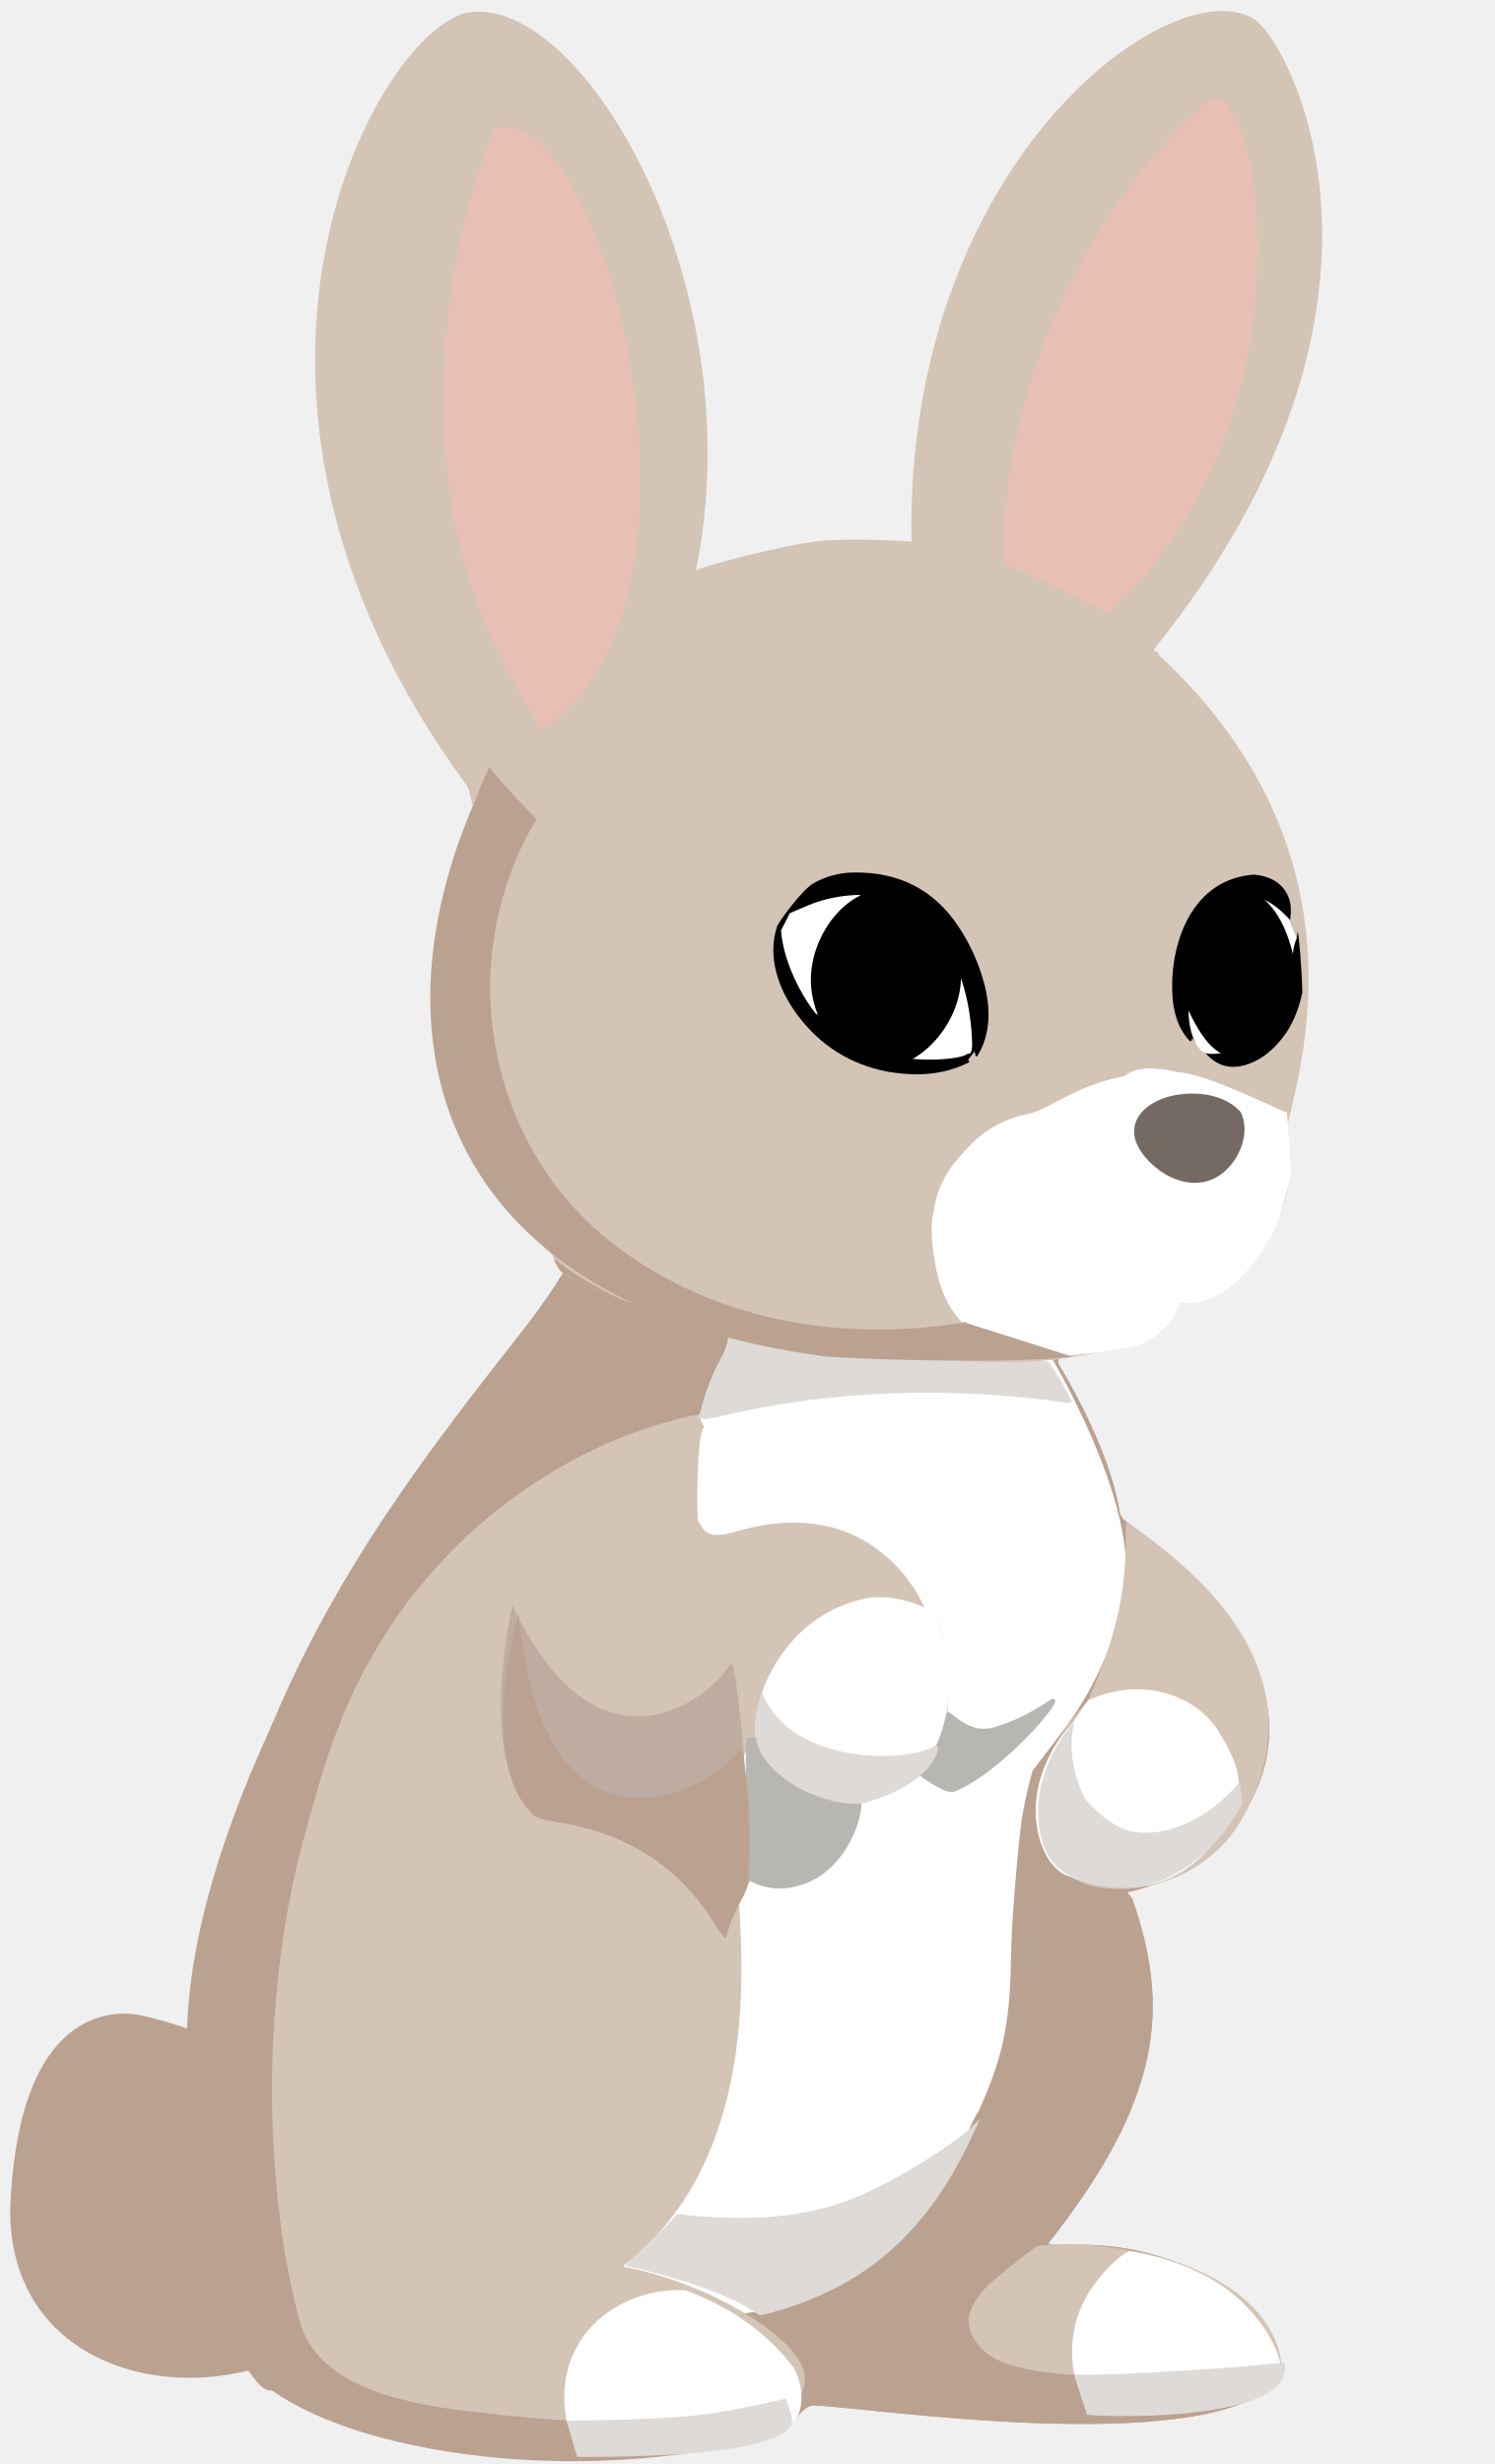
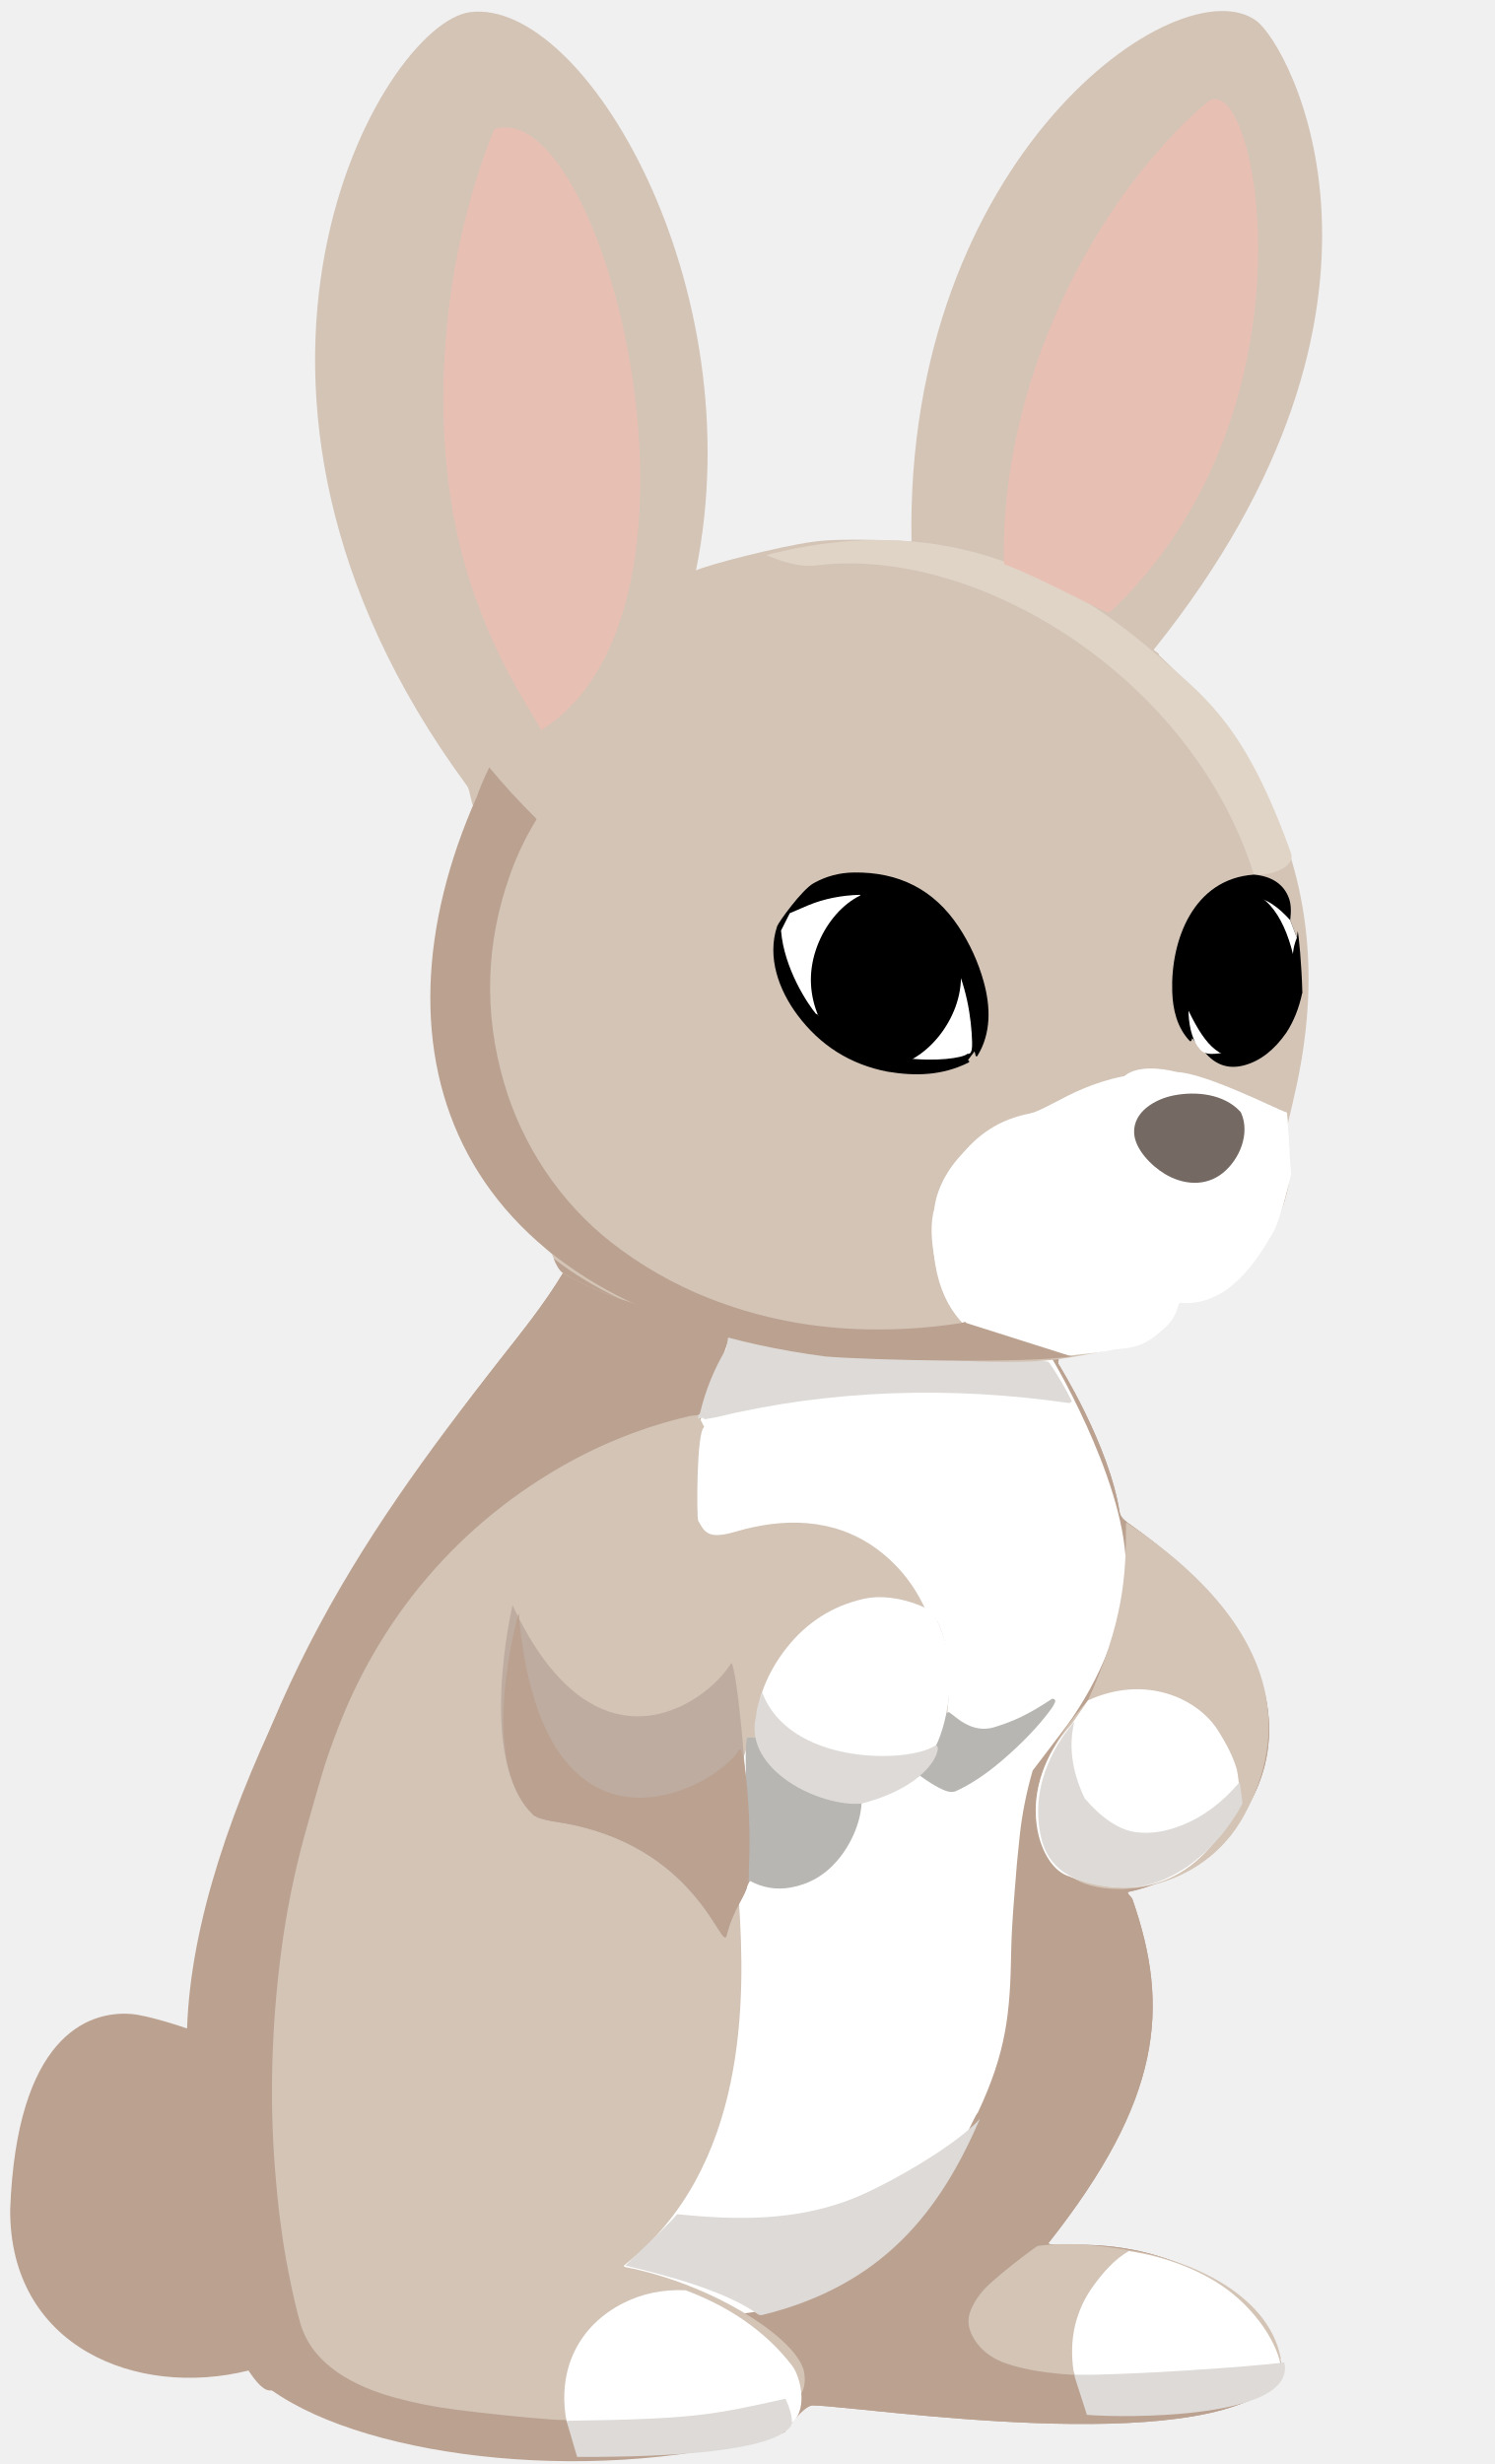
<svg xmlns="http://www.w3.org/2000/svg" width="100%" height="100%" viewBox="0 0 728 1200" version="1.1" xml:space="preserve" style="fill-rule:evenodd;clip-rule:evenodd;stroke-linejoin:round;stroke-miterlimit:2;">
  <g id="Body">
    <path d="M515.407,664.054C515.407,664.054 540.165,703.406 545.357,736.59C545.81,739.483 549.257,741.587 551.64,743.298C668.35,827.097 607.643,909.142 549.619,921.383C548.362,921.649 551.275,924.105 551.5,924.748C570.028,977.699 565.945,1022.39 510.753,1092.296C509.794,1093.51 518.365,1093.39 522.186,1093.296C598.364,1091.417 634.342,1148.179 621.49,1160.583C583.398,1197.346 421.637,1172.122 395.917,1171.444C391.27,1171.321 382.09,1184.56 382.09,1184.56C293.53,1210.98 180.247,1197.978 132.466,1164.17C88.97,1133.395 88.935,987.098 91.115,987.91C94.54,885.042 172.81,752.09 243.59,662.09C253.511,649.475 265.42,634.727 274.22,619.96C274.35,619.74 274.276,619.953 274.276,619.953C274.276,619.953 306.823,507.07 413.933,518.906C531.192,531.863 515.407,664.054 515.407,664.054Z" style="fill:rgb(187,161,144);" />
    <path d="M515.407,664.054C515.407,664.054 540.165,703.406 545.357,736.59C545.81,739.483 549.257,741.587 551.64,743.298C668.35,827.097 607.643,909.142 549.619,921.383C548.362,921.649 551.275,924.105 551.5,924.748C570.028,977.699 565.945,1022.39 510.753,1092.296C509.794,1093.51 518.365,1093.39 522.186,1093.296C598.364,1091.417 634.342,1148.179 621.49,1160.583C583.398,1197.346 421.637,1172.122 395.917,1171.444C391.27,1171.321 382.09,1184.56 382.09,1184.56C293.53,1210.98 197.626,1192.07 132.466,1164.17C131.685,1163.836 128.779,1166.315 121.033,1154.474C66.624,1168.022 4.593,1142.997 4.96,1076.03C8.133,991.923 42.627,979.39 63.497,980.8C71.722,981.356 88.935,987.098 91.115,987.91C91.54,984.042 92.072,985.154 92.72,981.25C116.939,835.395 172.81,752.09 243.59,662.09C253.511,649.475 265.42,634.727 274.22,619.96C274.35,619.74 274.276,619.953 274.276,619.953C274.276,619.953 306.823,507.07 413.933,518.906C531.192,531.863 515.407,664.054 515.407,664.054Z" style="fill:rgb(187,161,144);" />
    <path d="M510.51,658.65C510.927,658.622 547.06,718.91 548.39,761.36C549.214,787.644 535.12,819.16 519.72,840.24C517.518,843.252 502.99,862.26 502.99,862.26C499.943,872.733 497.837,883.313 496.67,894C495.683,902.96 494.853,912.1 494.18,921.42C494.18,921.42 492.73,937.82 492.52,950.25C492.03,980.34 490.24,999.14 476.25,1028.92C472.417,1032.227 448.8,1105.578 372.8,1124.772C344.29,1131.971 318.793,1121.39 297.566,1104.33C335.259,1027.357 348.169,990.537 355.73,939.6C356.991,931.104 365.232,916.118 365.23,916.02C364.517,882.367 356.43,759.26 340.82,748.13C340.647,748.007 339.41,744.1 338.35,740.9C333.417,726.009 334.03,711.61 339.22,696.94C339.627,695.8 356.489,646.917 357.27,647.07C415.4,658.44 455.03,662.35 510.51,658.65Z" style="fill:white;fill-rule:nonzero;" />
    <path d="M340.01,689.15L343.02,694.99C339.18,696.79 339.275,739.237 340.05,740.59C343.19,746.07 344.59,749.97 358.39,745.91C381.392,739.143 405.67,739.17 426.11,753.66C436.717,761.187 444.91,771.173 450.69,783.62C466.743,792.08 463.295,842.062 456.88,850.62C409.661,913.609 369.147,849.587 368,848.18C363.67,842.868 356.027,866.65 359.965,926.748C362.973,972.642 364.543,1055.787 304.15,1103.12C303.791,1103.401 303.931,1103.974 304.38,1104.06C347.447,1112.333 389.308,1139.554 391.7,1155.58C394.594,1174.973 375.46,1180.03 275.83,1178.59C273.463,1178.597 271.147,1178.513 268.88,1178.34C253.86,1177.207 238.15,1175.593 221.75,1173.5C211.583,1172.2 201.797,1170.26 192.39,1167.68C173.13,1162.41 152.2,1152.1 146.22,1131.31C144.453,1125.157 142.557,1116.967 140.53,1106.74C137.597,1091.98 135.4,1075.21 133.94,1056.43C131.247,1021.91 132.243,986.643 136.93,950.63C139.463,931.13 143.32,912.003 148.5,893.25C152.42,879.07 155.553,868.197 157.9,860.63C159.54,855.323 161.88,848.747 164.92,840.9C174.28,816.7 187.68,793.17 204.54,772.54C223.733,749.06 246.657,729.653 273.31,714.32C292.683,703.167 313.347,694.987 335.3,689.78C336.453,689.507 338.023,689.297 340.01,689.15Z" style="fill:rgb(211,196,182);fill-rule:nonzero;" />
    <path d="M552.79,1096.31C575.62,1100.13 617.356,1115.405 623.82,1148.446C625.085,1154.915 535.187,1156.334 528.824,1156.583C528.592,1156.592 522.68,1156.56 522.34,1156.54C511.54,1155.88 500.47,1154.49 490.73,1151.27C483.29,1148.81 477.08,1144.49 473.45,1137.3C471.343,1133.14 471.157,1129.007 472.89,1124.9C474.837,1120.273 477.927,1116.023 482.16,1112.15C487.627,1107.15 498.687,1098.37 505.34,1093.81C521.327,1091.637 537.81,1093.803 552.79,1096.31Z" style="fill:rgb(211,196,182);fill-rule:nonzero;" />
    <path d="M548.62,741.42C642.73,804.11 617.494,862.553 606.17,883.71C585.497,922.335 537.582,926.057 521.255,913.627C501.96,898.937 493.175,869.141 529.9,828.12C546.985,790.194 548.547,768.056 548.422,742.279C548.419,741.7 548.611,741.414 548.62,741.42Z" style="fill:rgb(211,196,182);fill-rule:nonzero;" />
    <path d="M623.833,1151.52C618.113,1172.573 567.723,1172.257 528.49,1171.864C528.143,1171.044 522.94,1155.093 522.88,1154.66C520.607,1138.92 523.92,1124.98 532.82,1112.84C536.887,1107.3 542.543,1100.457 549.79,1096.31C567.29,1098.9 586.51,1105.79 600.39,1117.08C610.697,1125.473 620.74,1138.287 623.833,1151.52Z" style="fill:white;fill-rule:nonzero;" />
    <path d="M333.95,1115.39C354.35,1123.05 372.49,1134.81 385.83,1152.13C390.32,1157.96 394.019,1175.731 384.06,1180.887C366.954,1189.744 312.52,1193.388 280,1191.581C280.293,1191.668 276.237,1179.083 275.83,1178.59C271.46,1154.03 281.72,1132.66 303.7,1121.58C312.86,1116.96 322.943,1114.897 333.95,1115.39Z" style="fill:white;fill-rule:nonzero;" />
    <path d="M625.49,1150.52C631.997,1178.127 547.28,1177.677 529.4,1176.05L523.42,1157.5L523.49,1156.54C547.723,1156.933 610.77,1152.573 625.49,1150.52Z" style="fill:rgb(221,218,215);" />
    <path d="M384.87,1182.01C374.955,1193.735 327.994,1196.696 281.09,1196.56L276,1179.2C276.52,1179.007 276.906,1178.933 277.16,1178.93C337.633,1178.137 346.993,1176.15 382.58,1168.21C382.58,1168.21 387.669,1178.7 384.87,1182.01Z" style="fill:rgb(221,218,215);" />
    <path d="M444.96,862.46C445.678,861.739 433.507,838.837 462.243,833.84C465.289,835.76 473.211,844.625 484.43,841.13C493.391,838.339 500.377,835.317 512.21,827.47C512.476,827.294 512.76,827.28 513,827.32C513.73,827.42 514.19,828.17 513.92,828.85C513.46,830.017 512.897,831.057 512.23,831.97C506.13,840.37 498,848.903 487.84,857.57C480.087,864.183 472.613,869.12 465.42,872.38C464.567,872.767 462.869,872.767 461.65,872.46C455.74,870.973 444.96,862.46 444.96,862.46Z" style="fill:rgb(183,182,178);" />
    <path d="M364,846.294C364.198,846.069 421.692,844.778 419.64,878.38C419.038,888.235 414.187,898.807 407.62,906.36C401.46,913.447 393.86,917.76 384.82,919.3C378.047,920.46 371.517,919.367 365.23,916.02C365.143,915.973 364.987,915.937 364.76,915.91C364.657,915.899 364.522,915.875 364.356,915.839C364.592,915.842 364.71,915.385 364.71,914.47C364.71,897.462 361.847,848.748 364,846.294Z" style="fill:rgb(183,182,178);" />
    <path d="M453.69,784.62C470.537,810.547 459.231,845.5 455.12,851.37C417.418,905.205 357.53,863.281 371.16,824.14C373.86,816.387 377.87,809.157 383.19,802.45C393.103,789.943 405.667,782 420.88,778.62C430.807,776.413 443.743,779.08 453.69,784.62Z" style="fill:white;fill-rule:nonzero;" />
    <path d="M602.73,879.471C596.604,890.203 575.578,935.162 519.573,913.396C504.956,907.715 493.527,871.072 522.06,839.57L529.9,828.12C557.947,815.313 583.44,827.12 593.35,842.92C596.934,848.634 600.194,854.528 602.257,861.207C602.835,863.079 604.826,875.801 602.73,879.471Z" style="fill:white;fill-rule:nonzero;" />
    <path d="M371.245,824.27L371.16,824.14C371.213,824.12 371.267,824.103 371.32,824.09L371.245,824.27ZM455.12,850.37C459.693,847.547 456.784,868.735 419.64,878.38C399.193,880.147 362.225,861.969 368.13,836.23C368.583,831.823 369.621,828.169 371.245,824.27C384.494,859.44 441.326,858.887 455.12,850.37Z" style="fill:rgb(221,218,215);" />
    <path d="M546.14,919.34C520.86,918.36 510.333,908.601 507.16,895.23C500.683,867.935 516.613,845.983 523.28,838.57C519.98,851.743 523,864.84 528.34,875.86C536.237,885.189 545.093,891.197 553,892.27C559.993,893.223 567.43,892.153 575.31,889.06C585.963,884.88 595.437,877.837 603.73,867.93C603.797,868.417 603.877,868.677 603.97,868.71L605.17,878.35C594.06,899.48 571.278,920.315 546.14,919.34Z" style="fill:rgb(221,218,215);" />
    <path d="M477.25,1031.92C458.023,1076.607 430.271,1112.939 371.351,1127.412C370.598,1127.597 369.811,1127.512 369.181,1127.062C352.971,1115.492 324.08,1107.98 304.66,1103.38C304.32,1103.3 324.69,1084.577 329.83,1078.33C359.057,1081.39 387.38,1081.61 414.8,1070.99C430.8,1064.797 465.417,1045.227 477.25,1031.92Z" style="fill:rgb(221,218,215);fill-rule:nonzero;" />
    <path d="M522.06,682.42C521.44,683.053 520.923,683.34 520.51,683.28C463.03,674.98 404.4,676.69 348.27,690.32C347.497,690.507 345.793,690.81 343.16,691.23C342.787,690.397 341.74,690.317 340.02,690.99L340.01,689.15C340.563,688.857 340.877,688.557 340.95,688.25C343.53,677.29 347.717,666.94 353.51,657.2C353.803,657.32 355.12,647.943 355.46,647.07C401.39,659.09 444.88,664.11 495.46,660.43C496.02,660.32 496.61,660.36 497.16,660.54C501.387,661.913 505.683,662.76 510.05,663.08C510.46,663.11 510.84,663.33 511.08,663.68C515.2,669.72 518.86,675.967 522.06,682.42Z" style="fill:rgb(221,218,215);fill-rule:nonzero;" />
    <g transform="matrix(1.615615,0,0,1.245855,173.1478,72.37901)">
      <path d="M118.13,678.803C117.737,682.845 113.845,688.123 111.919,698.37C110.482,706.008 103.206,662.498 60.749,654.138C55.286,653.062 53.971,651.809 53.532,651.259C36.336,629.767 47.342,569.405 47.342,569.405C72.356,638.904 105.784,607.886 113.151,592.226C114.852,588.612 120.057,658.944 118.13,678.803Z" style="fill:rgb(190,172,160);" />
    </g>
    <g transform="matrix(1.615615,0,0,1.245855,173.1478,72.37901)">
      <path d="M118.13,678.803C117.737,682.845 113.845,688.123 111.919,698.37C110.482,706.008 103.206,662.498 60.749,654.138C55.286,653.062 53.971,651.809 53.532,651.259C36.336,629.767 49.199,572.46 49.199,572.46C56.263,677.275 108.265,641.598 115.632,625.938C117.333,622.324 120.057,658.944 118.13,678.803Z" style="fill:rgb(187,161,144);" />
    </g>
  </g>
  <g id="Head">
    <path d="M513.51,662.2C460.999,668.383 320.995,648.522 274.22,619.96C271.208,618.121 269.019,610.979 268.86,610.83C198.227,544.725 201.777,470.52 230.695,392.839C231.353,391.072 248.042,324.468 338.985,277.809C343.705,275.388 378.939,266.143 396.434,263.791C412.131,261.681 443.95,263.7 443.95,263.7C519.67,278.65 563.477,318.148 564.33,318.937C678.777,424.739 623.736,543.816 626.515,553.807C634.149,581.264 618.906,617.741 572.373,634.643C569.988,635.509 567.288,652.497 553.285,654.863C545.927,656.107 526.899,660.623 513.51,662.2Z" style="fill:rgb(211,196,182);" />
    <path d="M338.985,277.809C338.045,282.444 307.332,481.395 230.695,392.839C229.461,391.414 229.003,384.799 227.468,382.713C83.766,187.533 186.153,11.445 228.909,5.928C284.583,-1.256 367.042,139.468 338.985,277.809Z" style="fill:rgb(211,196,182);" />
    <path d="M564.33,318.937C451.486,350.274 443.95,263.7 443.95,263.7C440.67,76.65 574.187,-17.644 611.967,10.157C627.868,21.858 697.45,147.556 561.934,316.407C561.707,316.688 565.449,318.626 564.33,318.937Z" style="fill:rgb(211,196,182);" />
    <path d="M626.84,541.94C626.84,541.94 628.79,571.7 628.76,571.92C628.76,571.92 623.725,593.662 620.11,600C612.325,613.648 598.307,636.503 574.906,634.49C572.078,634.247 577.39,654.13 530.1,659.2C519.368,660.351 509.783,661.747 500.61,659.18C496.643,658.067 448.277,656.142 455.07,588.78C456.427,575.323 468.328,552.748 502.21,542.2C515.631,538.022 532.82,521.06 573.13,522.12C586.703,522.477 620.273,539.38 626.84,541.94Z" style="fill:white;fill-rule:nonzero;" />
    <path d="M626.84,541.94C626.84,541.94 628.79,571.7 628.76,571.92C628.76,571.92 623.725,593.662 620.11,600C612.325,613.648 598.231,633.503 574.83,631.49C572.002,631.247 570.6,664.2 530.31,655.56C530.018,655.497 530.39,656.13 530.1,656.2C519.613,658.753 509.783,658.747 500.61,656.18C496.643,655.067 492.083,651.197 486.93,648.57L479.31,642.87C478.97,642.62 478.54,642.53 478.13,642.61L470.33,644.21C470.877,644.497 470.176,643.86 470.05,643.72C455.507,627.482 451.277,601.142 455.07,588.78C459.037,575.85 470.328,547.748 502.21,542.2C516.058,539.79 530.327,539.737 544.36,543.49C544.83,543.62 545.26,543.18 545.12,542.71C543.36,536.64 542.46,529.72 547.02,524.75C552.55,518.71 565.82,520.06 573.13,522.12C586.2,525.8 596.62,532.79 606.4,542.07C606.71,542.36 607.16,542.44 607.55,542.27C613.843,539.49 620.273,539.38 626.84,541.94Z" style="fill:white;fill-rule:nonzero;" />
    <path d="M302.045,632.56C290.976,628.612 281.476,624.391 274.22,619.96C272.228,618.744 270.596,615.208 269.673,612.91C279.327,620.426 290.115,626.935 302.045,632.56ZM232.288,387.901C233.459,384.569 235.363,379.703 238.293,373.731C245.495,382.41 253.098,390.687 261.1,398.56C261.3,398.76 261.34,399.08 261.19,399.32C256.157,407.387 251.93,416.203 248.51,425.77C236.563,459.19 235.533,492.97 245.42,527.11C254.26,557.62 272.7,585.47 297.91,605.19C312,616.21 328.4,625.6 345.24,632.24C368.013,641.207 391.853,646.207 416.76,647.24C433.993,647.953 451.05,646.997 467.93,644.37C468.57,644.27 469.277,644.053 470.05,643.72C470.783,644.333 470.877,644.497 470.33,644.21L522.06,660.629C498.127,664.078 425.86,662.506 402.086,660.629C219.868,636.775 176.561,513.078 232.288,387.901Z" style="fill:rgb(187,161,144);" />
+     <path d="M628.76,415.38C631.215,422.227 619.153,426.667 610.72,425.96C580.736,329.821 475.709,265.559 397.405,275.377C386.396,276.757 373.784,270.363 373.21,270.33C464.463,246.83 523.91,284.05 567.33,322.2C588.523,340.813 607.18,355.18 628.76,415.38Z" style="fill:rgb(224,212,199);fill-rule:nonzero;" />
    <g id="Nose">
      <path d="M604.56,542.14C608.92,552.04 603.83,564.66 595.54,571.3C587.15,578.01 576.27,577.11 567.31,571.7C560.7,567.72 552.8,559.67 552.4,551.84C551.87,541.36 562.75,535.21 571.75,533.46C582.65,531.35 595.92,532.74 603.92,541.17C604.19,541.45 604.41,541.78 604.56,542.14Z" style="fill:rgb(117,106,99);fill-rule:nonzero;" />
    </g>
    <g id="Eyes">
      <g id="Right-eye">
        <path d="M632.028,453.515C632.562,454.892 633.967,469.614 634.336,483.643C634.337,483.679 634.253,483.644 634.24,483.69C632.7,490.97 630.133,497.377 626.54,502.91C620.613,511.417 613.777,516.717 606.03,518.81C598.89,520.737 592.793,518.967 587.74,513.5L580.63,505.58C580.557,506.133 580.443,506.547 580.29,506.82C580.12,507.13 579.69,507.19 579.44,506.93C573.33,500.49 571.24,491.74 570.95,483.01C570.11,457.86 581.26,428.01 610.72,425.96C619.153,426.667 625.619,430.498 628.05,438.21C629.33,442.27 628.38,448.11 628.38,448.11L631.65,456.73C631.65,456.73 631.966,454.652 632.028,453.515Z" />
        <path d="M628.38,448.11L631.65,456.73C630.663,459.07 630.04,461.497 629.78,464.01C629.28,468.83 628.567,473.78 627.98,478.58C627.97,478.66 628.06,478.59 627.98,478.58L627.97,478.58C627.89,478.57 627.82,478.49 627.83,478.41C628.003,472.697 624.907,511.56 602.621,512.08C595.227,512.253 588.231,515.127 584.669,511.285C570.479,495.977 583.638,441.256 608.96,437.29C608.76,437.17 608.84,436.86 609.07,436.86C616.81,436.82 623.36,442.57 628.38,448.11Z" style="fill:white;fill-rule:nonzero;" />
        <g transform="matrix(1.240362,-0.296769,0.17938,0.749729,-342.4911,327.9106)">
          <path d="M698.824,418.652C711.242,418.652 716.442,440.164 716.442,466.284C716.442,492.405 702.526,525.224 690.195,522.798C678.904,520.577 675.313,507.275 672.08,481.209C668.907,455.621 686.405,418.652 698.824,418.652Z" />
        </g>
      </g>
      <g id="Left-eye">
        <path d="M474.69,512.02L471.47,516.24L471.87,516.56C472.18,516.81 472.13,517.3 471.77,517.47C458.94,523.82 446.11,524.21 432.27,521.92C414.143,518.4 399.523,509.2 388.41,494.32C379.3,482.11 373.48,466.09 378.53,451.05C379.203,449.183 390.467,433.373 396.34,430.1C402.32,426.76 408.773,425.033 415.7,424.92C437.873,424.553 454.91,433.31 466.81,451.19C472.343,459.517 476.447,468.487 479.12,478.1C482.53,490.39 482.83,503.29 476.03,514.27C475.82,514.61 475.3,514.53 475.21,514.14L474.69,512.02Z" style="fill-rule:nonzero;" />
        <path d="M380.41,453.21L384.67,444.74C387.997,443.267 391.04,441.963 393.8,440.83C401.46,437.69 409.83,436.01 418.91,435.79C419.15,435.79 418.775,436.198 419.02,436.22C464.256,440.27 472.797,484.562 473.478,507.47C473.69,514.616 471.574,512.869 471.048,513.32C466.566,517.165 418.807,521.15 397.92,493.75C397.784,493.571 397.72,494.12 397.58,493.95C393.587,489.25 381.93,471.857 380.41,453.21Z" style="fill:white;fill-rule:nonzero;" />
        <g transform="matrix(1.178753,-0.056806,0.052019,1.079435,-111.396,-12.74662)">
          <path d="M439.245,436.454C454.698,436.454 470.543,455.253 470.543,475.74C470.543,496.227 453.607,516.195 438.154,516.195C422.7,516.195 408.538,497.721 408.538,477.234C408.538,456.747 423.791,436.454 439.245,436.454Z" />
        </g>
      </g>
    </g>
    <g id="Ears">
      <path d="M587.68,49.98C611.812,29.155 645.996,199.45 540.3,298.43C539.419,299.255 505.617,280.717 489.45,274.93C489.12,274.81 488.927,274.49 488.92,274.13C487.267,187.037 531.777,98.222 587.68,49.98Z" style="fill:rgb(232,191,179);fill-rule:nonzero;" />
      <path d="M240.72,62.91C294.113,45.343 357.8,296.687 263.62,355.56C260.953,350.887 258.227,346.23 255.44,341.59C244.427,323.257 235.617,303.917 229.01,283.57C207.09,216.03 213.86,128.98 240.72,62.91Z" style="fill:rgb(232,191,179);fill-rule:nonzero;" />
    </g>
  </g>
</svg>
